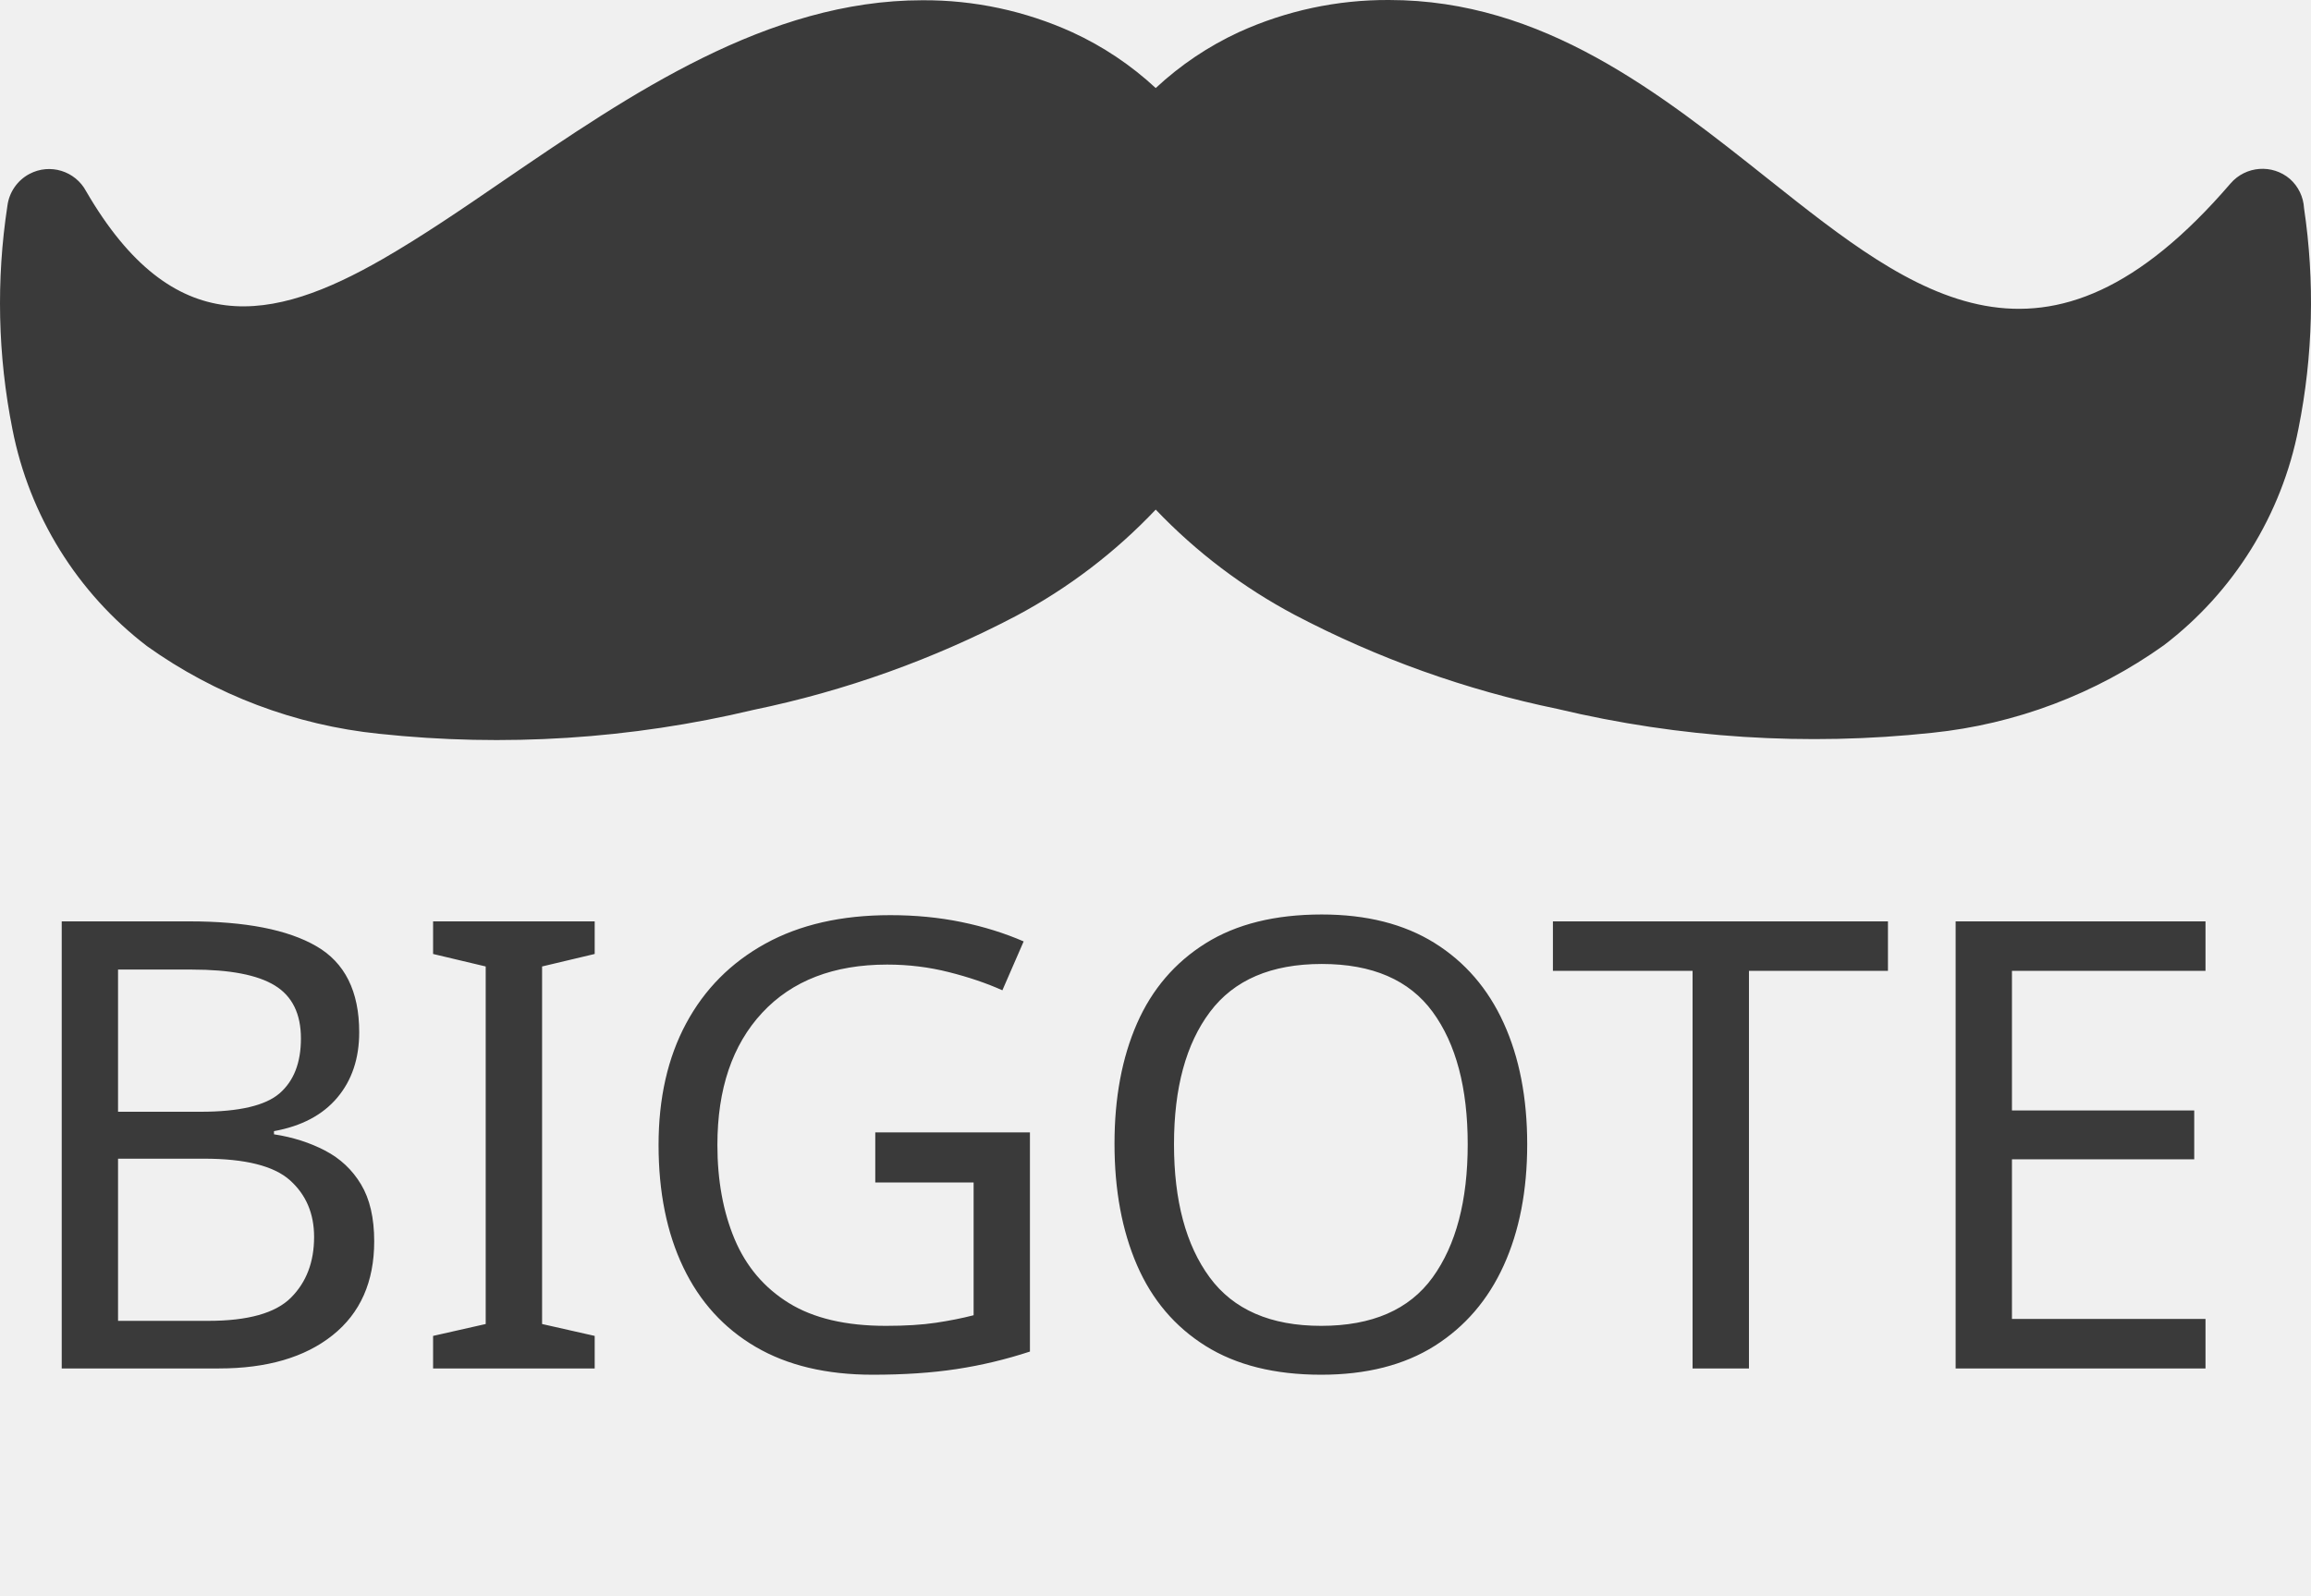
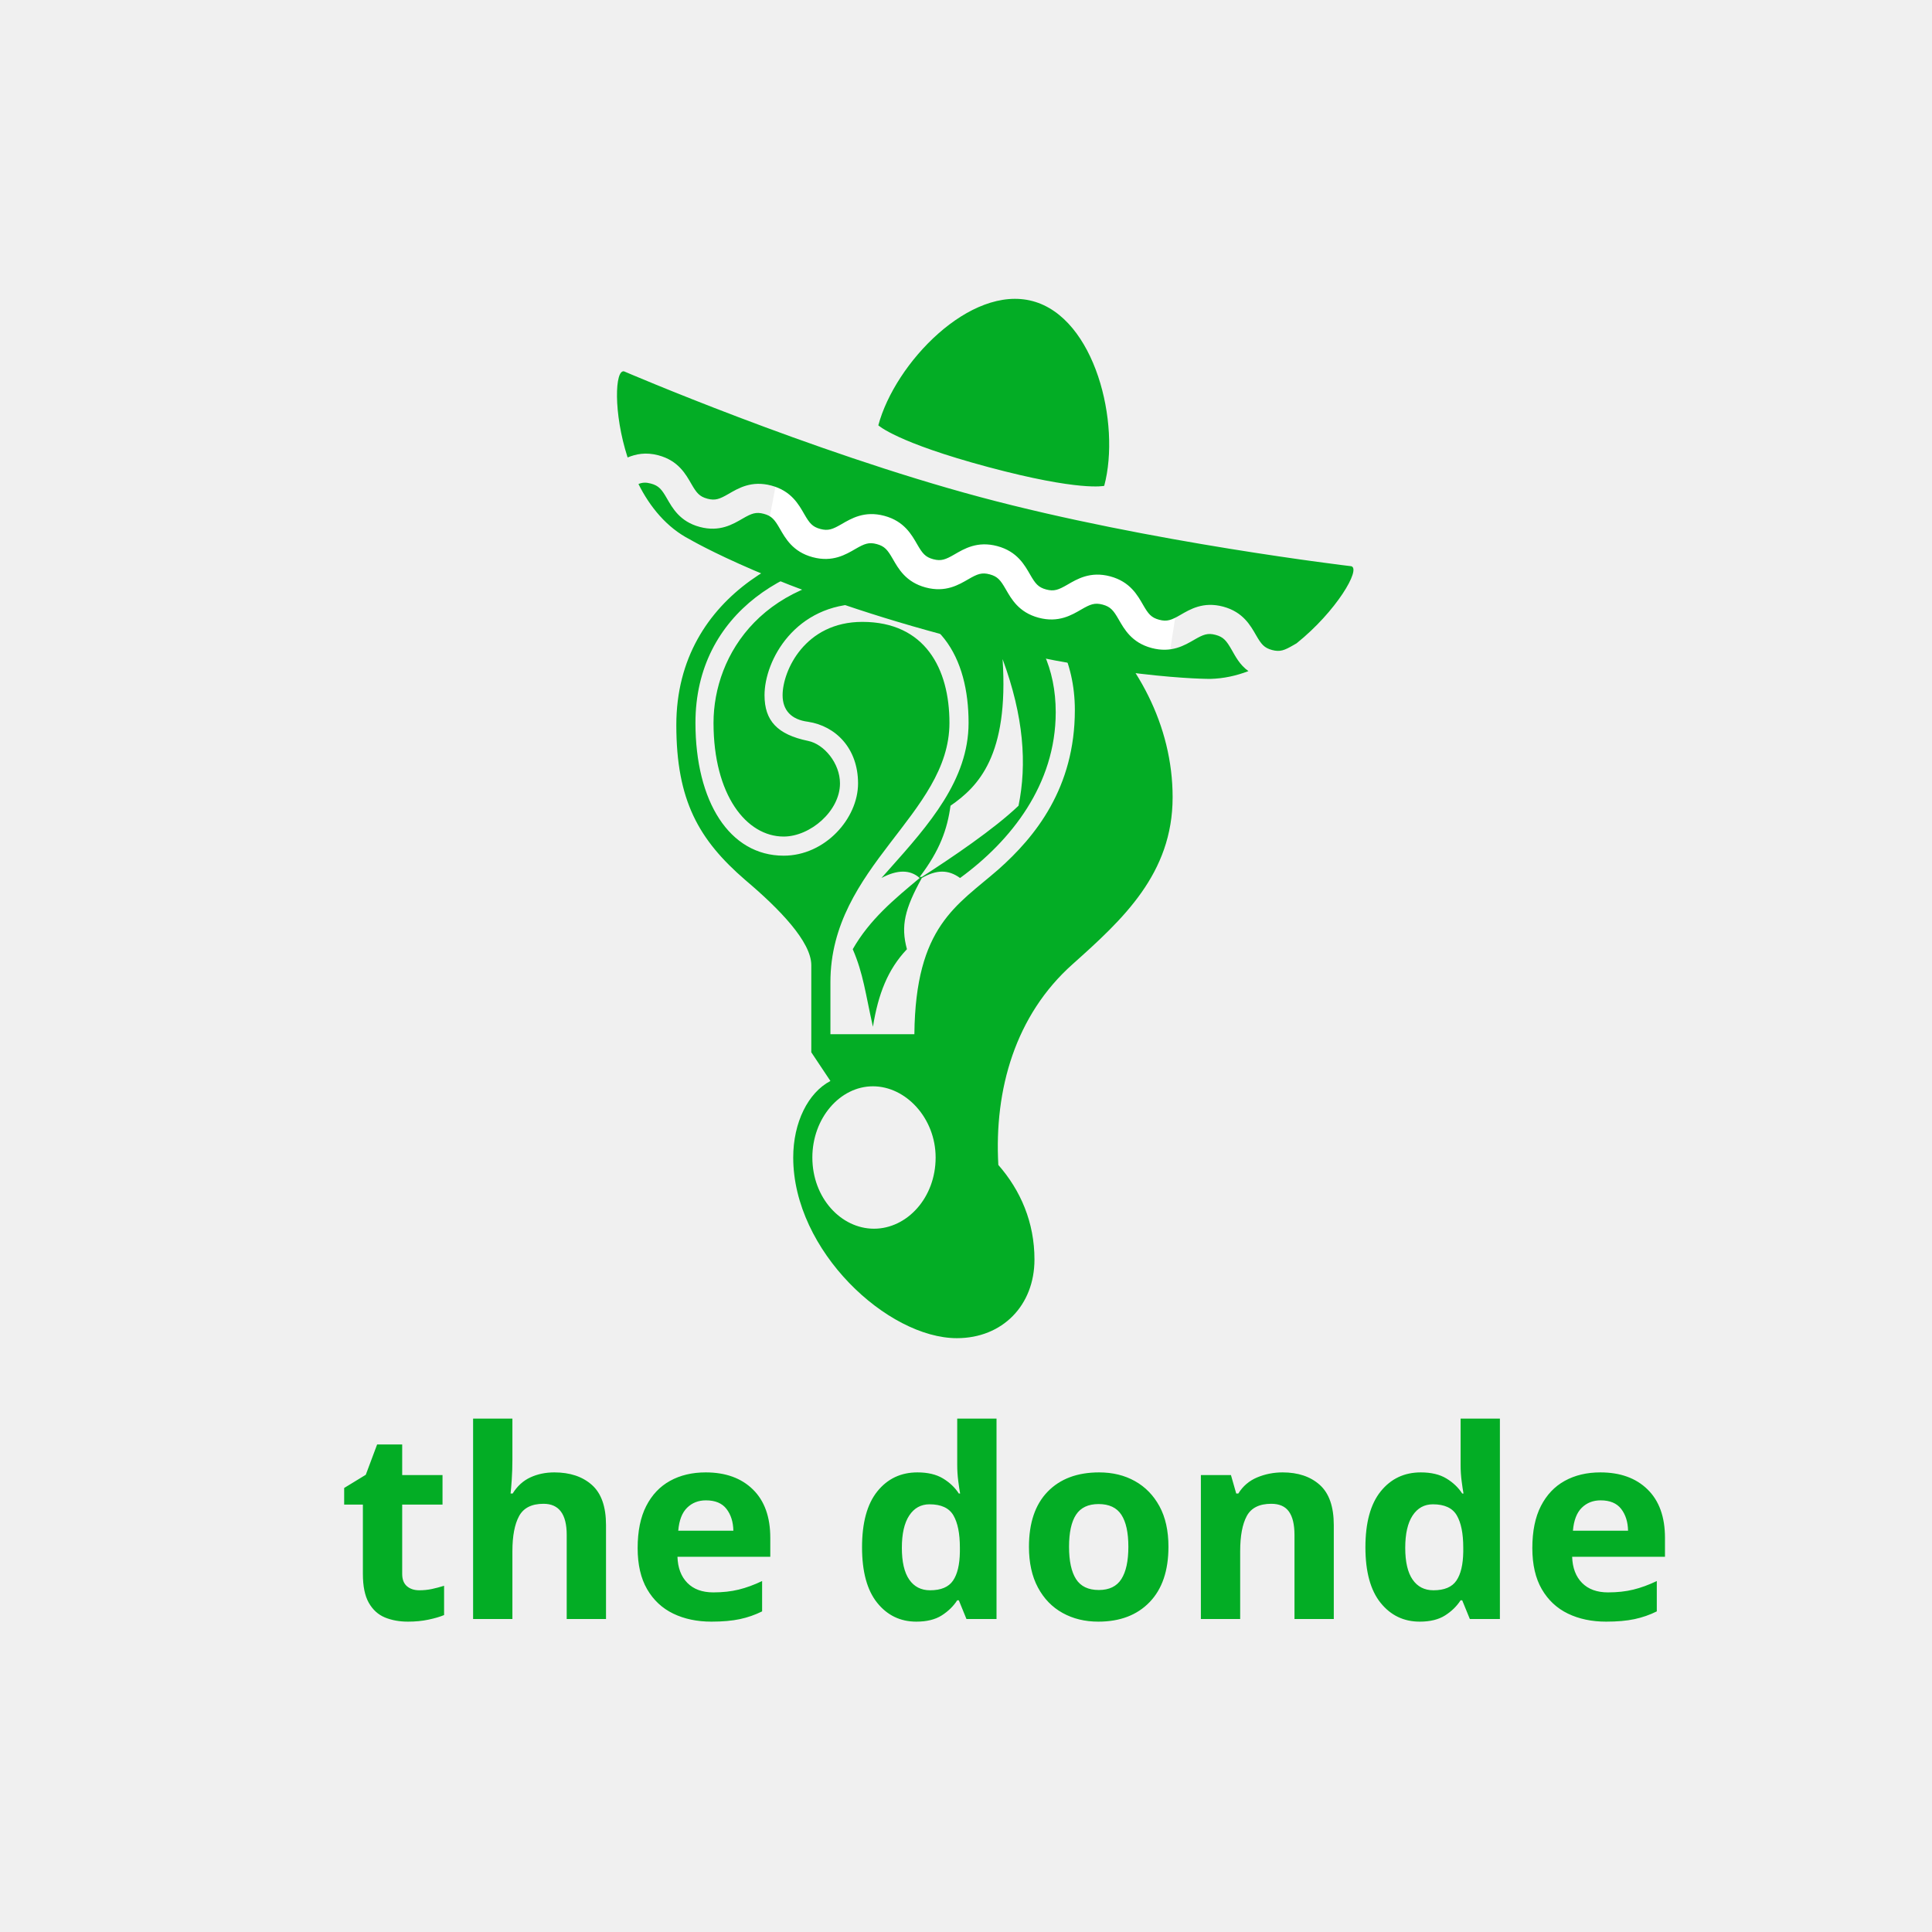
- <svg xmlns="http://www.w3.org/2000/svg" width="650px" height="449px" viewBox="0 0 650 449" version="1.1">
-   <g id="Page-1" stroke="none" stroke-width="1" fill="none" fill-rule="evenodd">
-     <g id="Artboard-Copy-2" transform="translate(-175, -275)" fill="#3A3A3A">
-       <g id="Group" transform="translate(175, 275)">
-         <text id="BIGOTE" font-family="AvenirNext-Regular, Avenir Next" font-size="176.152" font-weight="normal">
-           <tspan x="0.264" y="385">BIGOTE</tspan>
-         </text>
-         <g id="mustache-copy" fill-rule="nonzero">
-           <path d="M648.041,58.561 C647.866,55.404 646.441,52.446 644.078,50.349 L644.078,50.349 C639.103,46.09 631.628,46.662 627.355,51.628 C575.305,112.207 538.501,83.062 497.734,50.686 C466.84,26.118 433.999,0 390.68,0 C376.136,-0.079 361.747,2.999 348.502,9.021 C339.906,12.992 331.994,18.308 325.063,24.771 C318.129,18.333 310.217,13.039 301.624,9.088 C288.38,3.066 273.991,-0.012 259.447,0.069 C215.927,0.069 177.309,26.454 141.714,50.753 C129.96,58.83 118.476,66.638 107.596,72.898 C76.567,90.735 48.763,96.052 24.249,53.849 C21.188,48.071 14.032,45.873 8.266,48.941 C4.881,50.743 2.578,54.076 2.086,57.888 C-1.108,78.766 -0.631,100.042 3.496,120.755 C8.251,145.062 21.725,166.78 41.375,181.805 C60.618,195.538 83.089,204.027 106.588,206.44 C141.839,210.216 177.475,207.939 211.964,199.709 C237.702,194.395 262.57,185.492 285.841,173.257 C300.439,165.482 313.684,155.389 325.063,143.371 C336.422,155.281 349.621,165.282 364.151,172.987 C387.422,185.222 412.29,194.126 438.028,199.44 C472.517,207.67 508.153,209.947 543.404,206.171 C566.904,203.756 589.374,195.268 608.617,181.536 C628.291,166.532 641.771,144.805 646.496,120.486 C650.575,100.088 651.097,79.137 648.041,58.561 Z" id="Path" />
+ <svg xmlns="http://www.w3.org/2000/svg" width="1000px" height="1000px" viewBox="0 0 1000 1000" version="1.1">
+   <g id="The-Donde-Logo-and-Wordmark" stroke="none" stroke-width="1" fill="none" fill-rule="evenodd">
+     <text id="the-donde" font-family="RosewoodStd-Regular, Rosewood Std" font-size="136.483" font-weight="bold" fill="#03AD25">
+       <tspan x="175" y="838">the donde</tspan>
+     </text>
+     <g id="Group-2-Copy" transform="translate(297, 104)">
+       <path d="M198.283,588.635 C221.936,588.635 238.439,571.583 238.439,547.929 C238.439,528.677 231.288,512.174 219.736,498.972 C217.536,459.917 228.537,421.412 258.241,395.008 C284.095,371.905 309.949,348.251 309.949,308.646 C309.949,234.386 236.788,173.327 163.628,173.327 C118.522,173.327 53.063,202.481 53.063,271.241 C53.063,310.296 64.614,330.649 88.818,351.552 C106.42,366.404 122.923,383.456 122.923,395.558 L122.923,440.664 L132.824,455.516 C121.272,461.567 113.571,476.969 113.571,495.122 C113.571,543.529 162.528,588.635 198.283,588.635 Z M176.28,431.313 L132.824,431.313 L132.824,404.359 C132.824,344.401 194.433,317.447 194.433,270.141 C194.433,242.087 181.781,217.883 149.326,217.883 C119.622,217.883 108.07,243.187 108.07,255.839 C108.07,263.54 112.471,268.49 121.272,269.59 C135.574,271.791 147.126,283.342 147.126,301.495 C147.126,319.647 130.074,338.9 108.621,338.9 C80.567,338.9 62.964,310.846 62.964,270.141 C62.964,212.933 112.471,183.228 163.628,183.228 C215.335,183.228 259.342,212.382 259.342,263.54 C259.342,303.695 238.989,328.999 219.736,346.051 C198.283,364.754 176.83,375.205 176.28,431.313 Z M154.827,427.462 C157.577,410.41 162.528,397.758 172.429,387.307 C169.129,375.205 171.329,366.404 180.131,350.452 C187.832,346.051 193.882,346.051 199.933,350.452 C226.337,331.199 249.44,302.045 249.44,264.64 C249.44,219.533 215.335,192.58 163.628,192.58 C98.169,192.58 72.315,234.936 72.315,270.141 C72.315,307.546 89.368,328.999 108.621,328.999 C122.372,328.999 137.775,315.797 137.775,301.495 C137.775,291.043 129.523,281.142 121.272,279.492 C105.32,276.191 98.719,269.04 98.719,255.839 C98.719,237.686 114.671,208.532 149.326,208.532 C189.482,208.532 204.334,236.586 204.334,270.141 C204.334,299.614 183.92,322.768 163.195,346 L160.549,348.967 L160.549,348.967 L159.228,350.452 L159.228,350.452 C167.479,346.051 174.08,346.051 179.03,350.452 C165.829,361.453 153.177,371.905 144.376,387.307 C149.876,399.959 150.976,410.41 154.827,427.462 Z M180.131,349.902 L179.03,349.902 C189.482,336.15 193.332,325.148 194.983,313.047 C209.285,303.145 225.237,287.193 221.936,237.136 C232.938,266.84 234.588,291.594 230.188,313.047 C217.536,325.148 195.533,340 180.131,349.902 Z M155.377,531.977 C138.325,531.977 123.473,516.025 123.473,495.122 C123.473,474.769 137.775,458.267 154.827,458.267 C171.879,458.267 187.282,474.769 187.282,495.122 C187.282,516.025 172.429,531.977 155.377,531.977 Z" id="?" fill="#03AD25" fill-rule="nonzero" />
+       <g id="Group" transform="translate(214.1202, 138.1235) rotate(-345) translate(-214.1202, -138.1235) translate(17.12022, 48.12353)">
+         <polygon id="Path-2" fill="#FFFFFF" points="92.704 116.733 96.046 161.19 313.249 161.19 308.449 116.733" />
+         <g id="icons8-sombrero" transform="translate(0, -0)" fill="#03AD25" fill-rule="nonzero">
+           <path d="M197.257,0.623 C163.804,0.623 136.735,49.928 136.735,83.39 C136.735,83.39 147.905,89.538 197.257,89.538 C246.609,89.538 257.78,83.39 257.78,83.39 C257.78,49.928 230.71,0.623 197.257,0.623 Z M2.45,90.484 C-2.514,90.484 2.45,112.594 15.69,133.049 C19.354,130.271 23.964,127.847 30.82,127.847 C41.518,127.847 47.015,133.641 51.152,137.779 C54.876,141.503 56.826,142.981 61.082,142.981 C65.337,142.981 67.288,141.503 71.011,137.779 C75.148,133.641 80.645,127.847 91.343,127.847 C102.041,127.847 107.537,133.641 111.675,137.779 C115.398,141.503 117.349,142.981 121.604,142.981 C125.86,142.981 127.81,141.503 131.534,137.779 C135.671,133.641 141.167,127.847 151.865,127.847 C162.563,127.847 168.06,133.641 172.197,137.779 C175.921,141.503 177.871,142.981 182.127,142.981 C186.382,142.981 188.332,141.503 192.056,137.779 C196.193,133.641 201.69,127.847 212.388,127.847 C223.086,127.847 228.582,133.641 232.72,137.779 C236.443,141.503 238.394,142.981 242.649,142.981 C246.904,142.981 248.855,141.503 252.578,137.779 C256.716,133.641 262.212,127.847 272.91,127.847 C283.608,127.847 289.105,133.641 293.242,137.779 C296.966,141.503 298.916,142.981 303.171,142.981 C307.427,142.981 309.377,141.503 313.101,137.779 C317.238,133.641 322.735,127.847 333.433,127.847 C344.131,127.847 349.627,133.641 353.764,137.779 C357.488,141.503 359.438,142.981 363.694,142.981 C367.949,142.981 369.9,141.503 373.623,137.779 C374.096,137.306 374.569,136.833 375.042,136.36 C390.704,115.018 397.383,90.484 392.064,90.484 C392.064,90.484 288.336,105.618 197.257,105.618 C106.178,105.618 2.45,90.484 2.45,90.484 Z M30.82,142.981 C28.22,142.981 26.447,143.513 24.674,144.873 C33.362,154.687 44.592,162.845 57.772,165.683 C57.772,165.683 107.419,179.398 197.257,179.398 C287.095,179.398 336.743,165.683 336.743,165.683 C343.303,163.732 349.154,160.717 354.71,156.697 C349.45,154.746 346.14,150.962 343.362,148.184 C339.639,144.459 337.688,142.981 333.433,142.981 C329.177,142.981 327.227,144.459 323.503,148.184 C319.366,152.322 313.869,158.116 303.171,158.116 C292.474,158.116 286.977,152.322 282.84,148.184 C279.116,144.459 277.166,142.981 272.91,142.981 C268.655,142.981 266.704,144.459 262.981,148.184 C258.844,152.322 253.347,158.116 242.649,158.116 C231.951,158.116 226.455,152.322 222.317,148.184 C218.594,144.459 216.643,142.981 212.388,142.981 C208.132,142.981 206.182,144.459 202.458,148.184 C198.321,152.322 192.824,158.116 182.127,158.116 C171.429,158.116 165.932,152.322 161.795,148.184 C158.071,144.459 156.121,142.981 151.865,142.981 C147.61,142.981 145.659,144.459 141.936,148.184 C137.799,152.322 132.302,158.116 121.604,158.116 C110.906,158.116 105.41,152.322 101.272,148.184 C97.549,144.459 95.598,142.981 91.343,142.981 C87.087,142.981 85.137,144.459 81.413,148.184 C77.276,152.322 71.779,158.116 61.082,158.116 C50.384,158.116 44.887,152.322 40.75,148.184 C37.026,144.459 35.076,142.981 30.82,142.981 Z" id="Shape" />
        </g>
      </g>
    </g>
  </g>
</svg>
